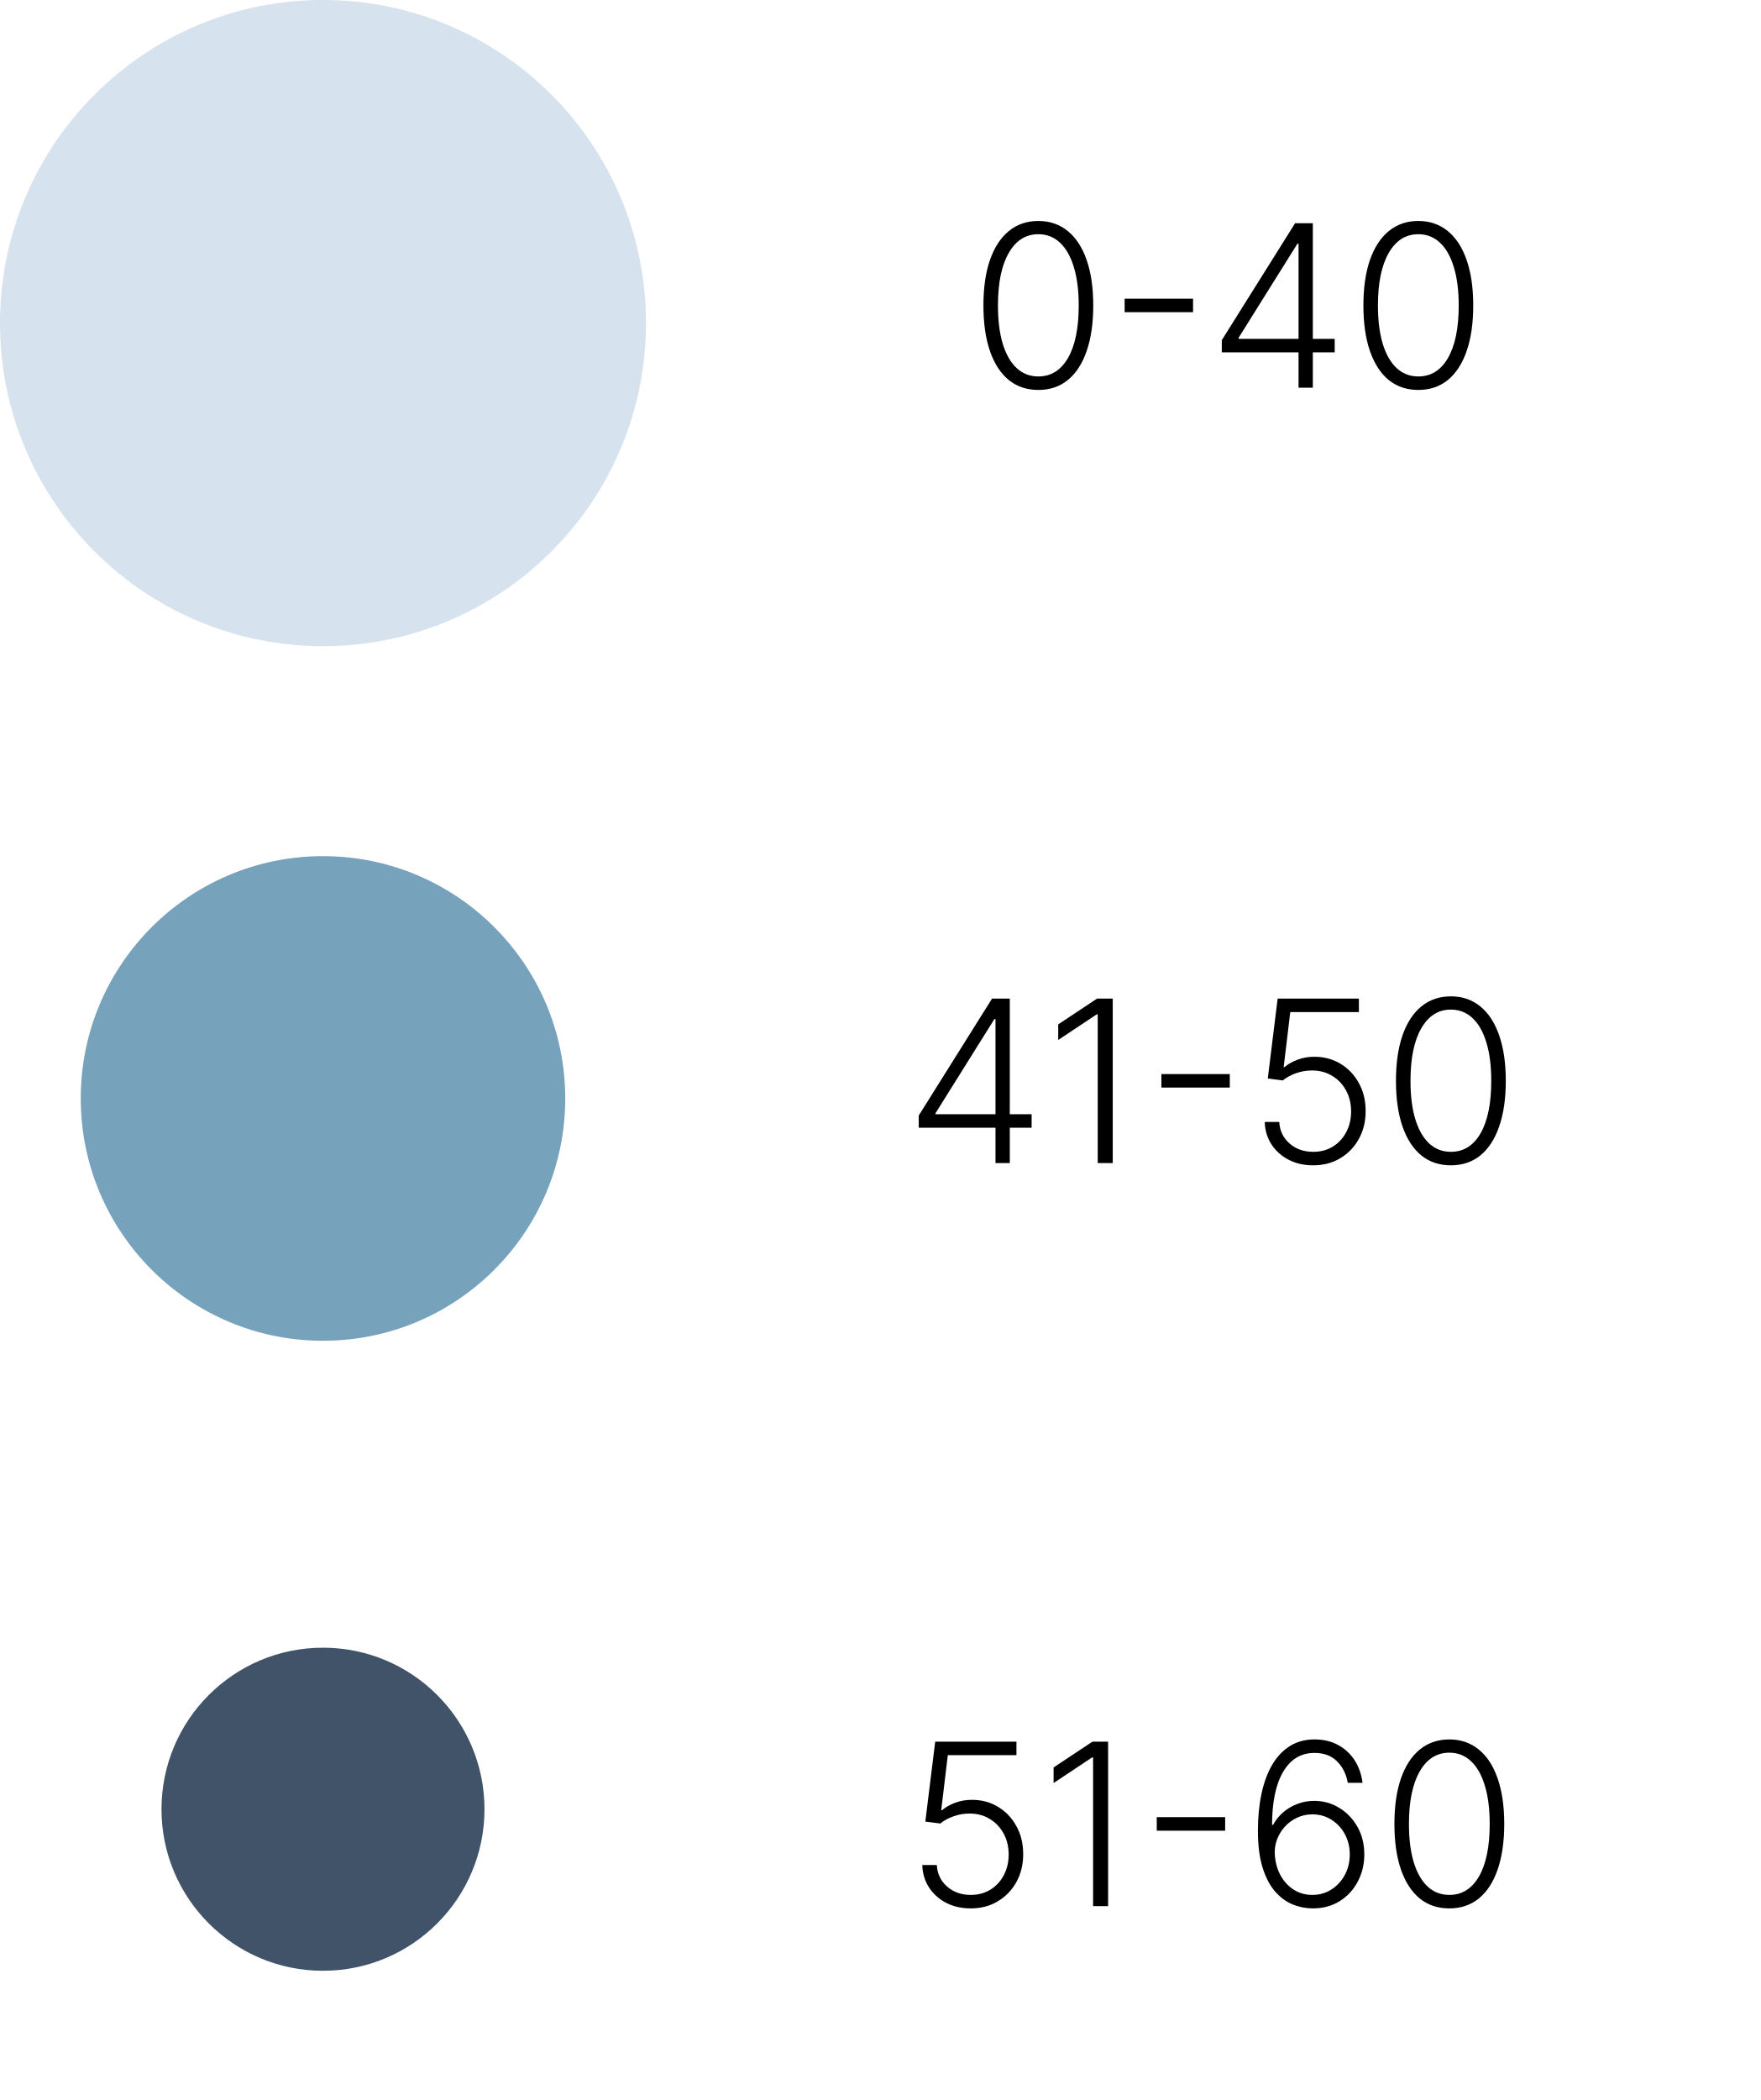
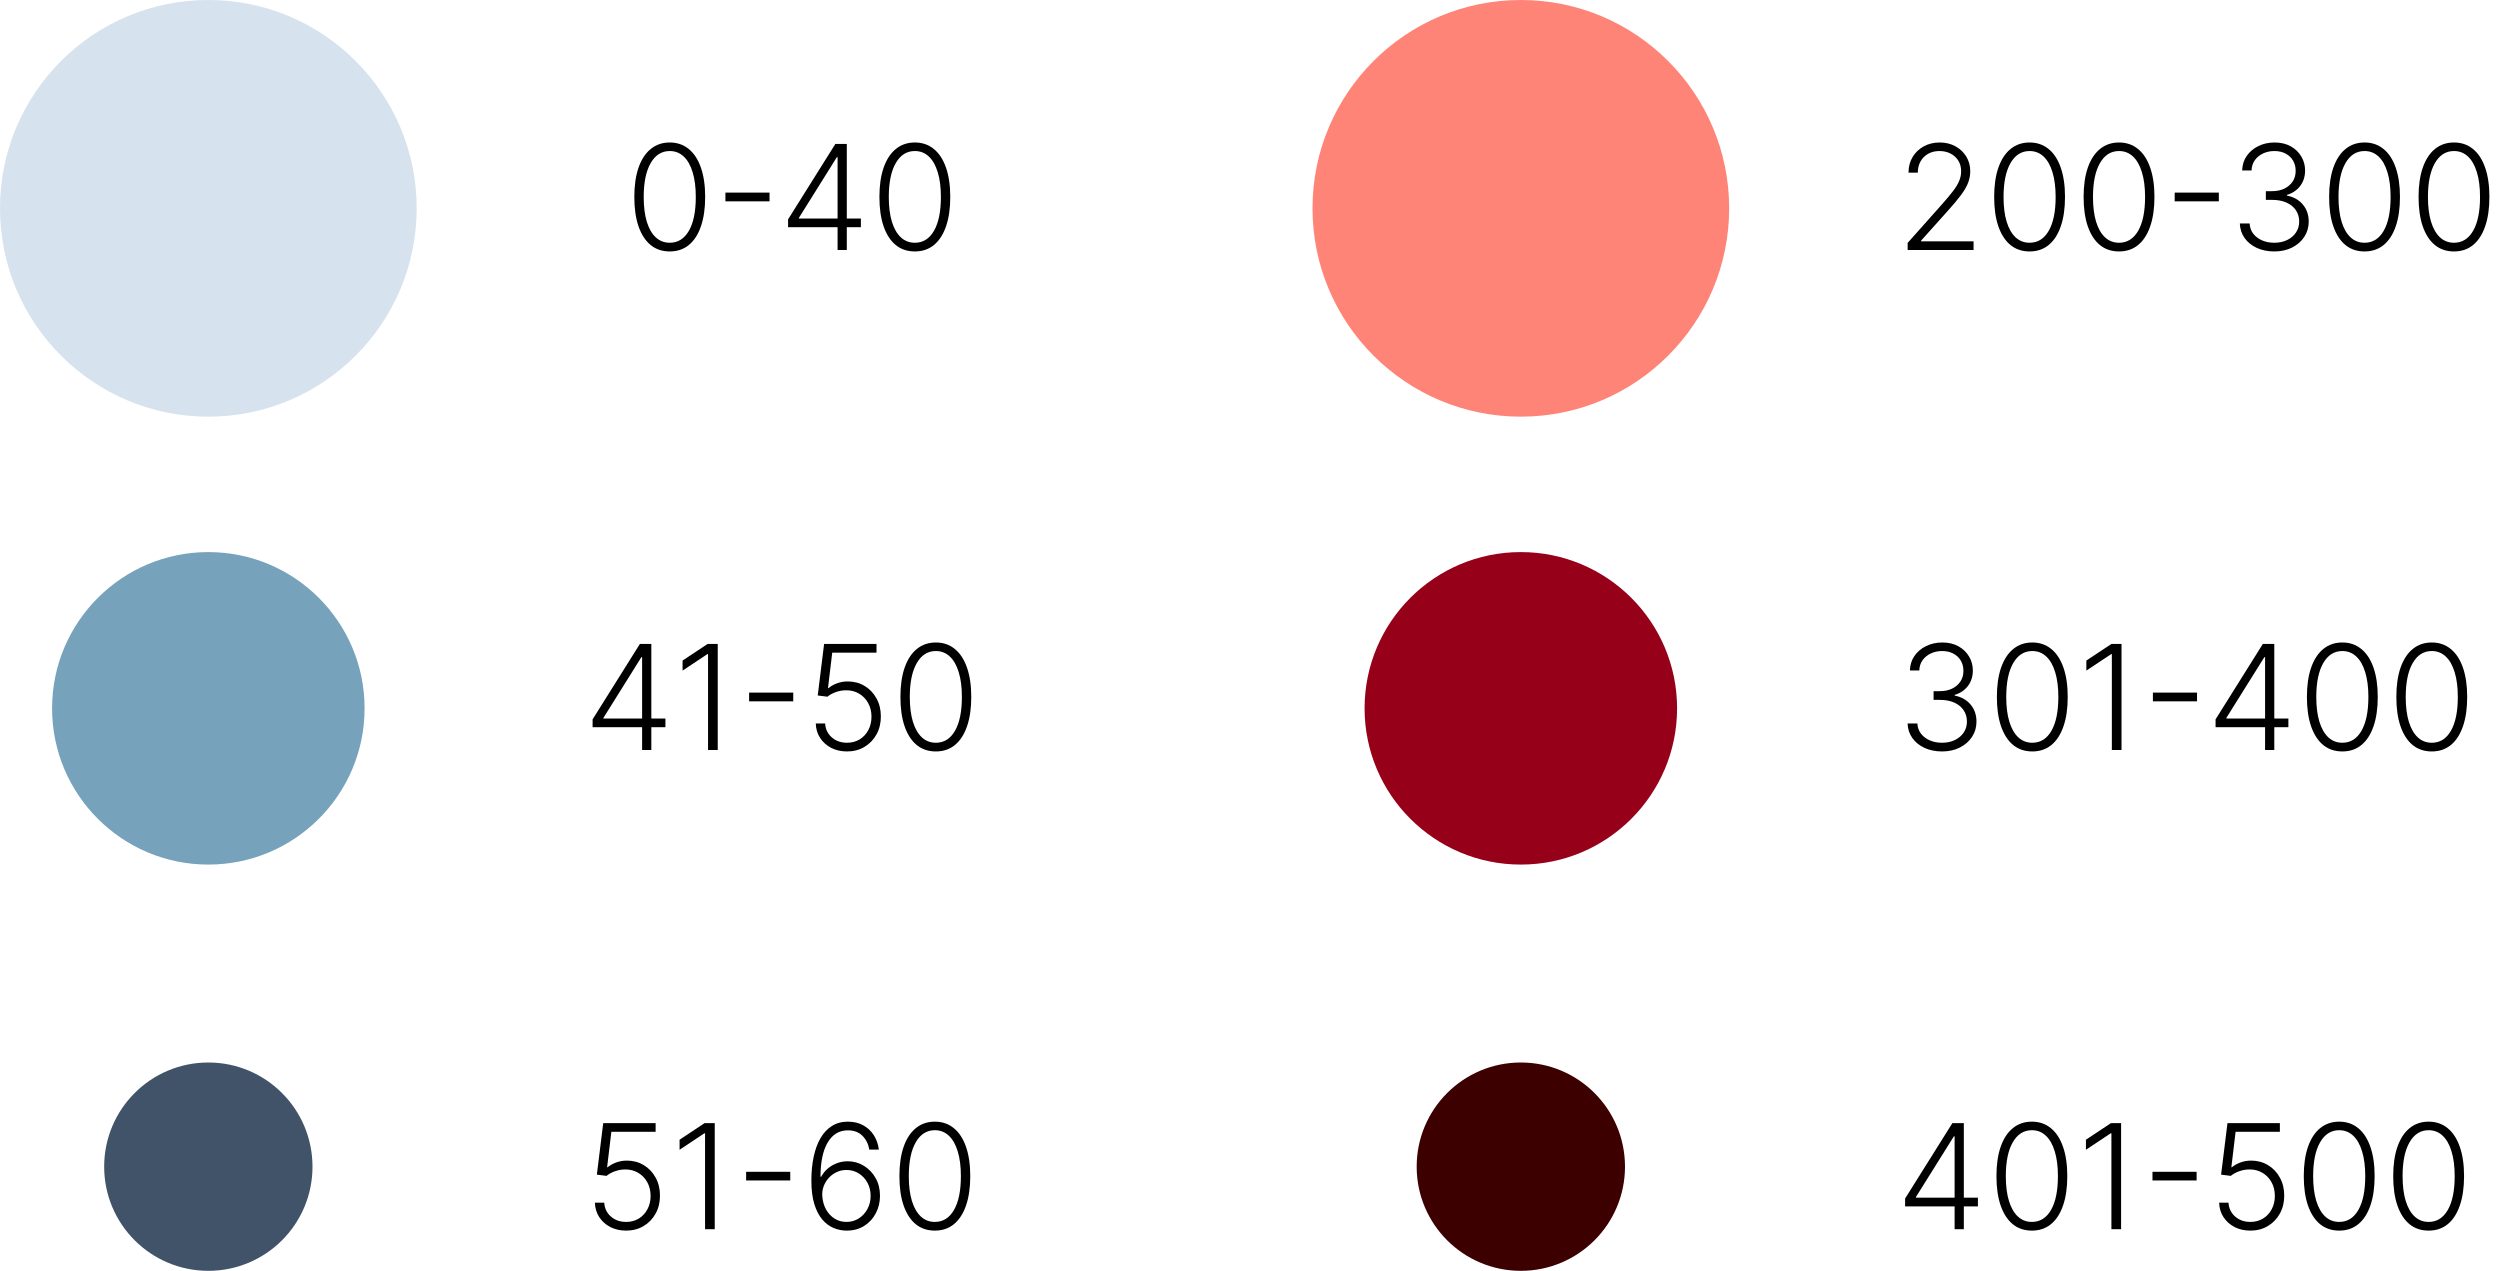
- <svg xmlns="http://www.w3.org/2000/svg" width="109" height="130" viewBox="0 0 109 130" fill="none">
+ <svg xmlns="http://www.w3.org/2000/svg" width="240" height="122" viewBox="0 0 240 122" fill="none">
  <path d="M64.296 24.139C63.58 24.139 62.968 23.934 62.461 23.523C61.957 23.108 61.569 22.51 61.298 21.728C61.029 20.946 60.895 20.006 60.895 18.909C60.895 17.815 61.029 16.879 61.298 16.1C61.569 15.318 61.959 14.72 62.466 14.305C62.976 13.888 63.586 13.679 64.296 13.679C65.005 13.679 65.613 13.888 66.12 14.305C66.63 14.72 67.02 15.318 67.288 16.1C67.56 16.879 67.696 17.815 67.696 18.909C67.696 20.006 67.56 20.946 67.288 21.728C67.02 22.51 66.632 23.108 66.125 23.523C65.621 23.934 65.011 24.139 64.296 24.139ZM64.296 23.304C65.081 23.304 65.694 22.921 66.135 22.155C66.576 21.387 66.796 20.305 66.796 18.909C66.796 17.981 66.695 17.189 66.493 16.533C66.294 15.873 66.007 15.369 65.633 15.021C65.262 14.673 64.816 14.499 64.296 14.499C63.517 14.499 62.905 14.887 62.461 15.663C62.017 16.435 61.795 17.517 61.795 18.909C61.795 19.837 61.894 20.629 62.093 21.285C62.295 21.942 62.582 22.442 62.953 22.787C63.328 23.132 63.775 23.304 64.296 23.304ZM73.876 18.491V19.327H69.64V18.491H73.876ZM75.656 21.812V21.057L80.195 13.818H80.751V15.086H80.339L76.695 20.913V20.977H82.646V21.812H75.656ZM80.408 24V21.574V21.226V13.818H81.293V24H80.408ZM87.825 24.139C87.109 24.139 86.497 23.934 85.99 23.523C85.486 23.108 85.099 22.51 84.827 21.728C84.558 20.946 84.424 20.006 84.424 18.909C84.424 17.815 84.558 16.879 84.827 16.1C85.099 15.318 85.488 14.72 85.995 14.305C86.506 13.888 87.115 13.679 87.825 13.679C88.534 13.679 89.142 13.888 89.649 14.305C90.16 14.72 90.549 15.318 90.818 16.1C91.089 16.879 91.225 17.815 91.225 18.909C91.225 20.006 91.089 20.946 90.818 21.728C90.549 22.51 90.161 23.108 89.654 23.523C89.15 23.934 88.541 24.139 87.825 24.139ZM87.825 23.304C88.61 23.304 89.223 22.921 89.664 22.155C90.105 21.387 90.326 20.305 90.326 18.909C90.326 17.981 90.224 17.189 90.022 16.533C89.823 15.873 89.537 15.369 89.162 15.021C88.791 14.673 88.345 14.499 87.825 14.499C87.046 14.499 86.434 14.887 85.99 15.663C85.546 16.435 85.324 17.517 85.324 18.909C85.324 19.837 85.424 20.629 85.622 21.285C85.825 21.942 86.111 22.442 86.482 22.787C86.857 23.132 87.304 23.304 87.825 23.304Z" fill="black" />
  <circle cx="20" cy="20" r="20" fill="#D6E2ED" />
  <path d="M56.89 69.812V69.057L61.429 61.818H61.986V63.086H61.573L57.929 68.913V68.977H63.88V69.812H56.89ZM61.643 72V69.574V69.226V61.818H62.528V72H61.643ZM68.903 61.818V72H67.973V62.793H67.913L65.527 64.379V63.414L67.933 61.818H68.903ZM76.151 66.492V67.327H71.915V66.492H76.151ZM81.317 72.139C80.75 72.139 80.243 72.025 79.795 71.796C79.351 71.564 78.996 71.246 78.731 70.842C78.469 70.437 78.33 69.975 78.314 69.454H79.214C79.243 69.995 79.456 70.439 79.85 70.787C80.244 71.132 80.733 71.304 81.317 71.304C81.771 71.304 82.175 71.196 82.53 70.981C82.884 70.762 83.161 70.464 83.36 70.086C83.562 69.705 83.663 69.276 83.663 68.798C83.66 68.301 83.552 67.864 83.34 67.486C83.128 67.105 82.84 66.806 82.475 66.591C82.114 66.376 81.708 66.268 81.257 66.268C80.915 66.264 80.581 66.321 80.253 66.437C79.924 66.553 79.651 66.702 79.432 66.884L78.503 66.765L79.114 61.818H84.145V62.653H79.895L79.487 66.059H79.537C79.762 65.87 80.036 65.716 80.357 65.597C80.682 65.477 81.025 65.418 81.386 65.418C81.986 65.418 82.525 65.562 83.002 65.85C83.483 66.138 83.862 66.536 84.14 67.043C84.422 67.547 84.563 68.127 84.563 68.783C84.563 69.426 84.422 70.001 84.14 70.508C83.862 71.012 83.478 71.41 82.987 71.702C82.5 71.993 81.943 72.139 81.317 72.139ZM89.84 72.139C89.124 72.139 88.513 71.934 88.006 71.523C87.502 71.108 87.114 70.51 86.843 69.728C86.574 68.946 86.44 68.006 86.44 66.909C86.44 65.815 86.574 64.879 86.843 64.1C87.114 63.318 87.504 62.72 88.011 62.305C88.521 61.888 89.131 61.679 89.84 61.679C90.55 61.679 91.158 61.888 91.665 62.305C92.175 62.72 92.565 63.318 92.833 64.1C93.105 64.879 93.241 65.815 93.241 66.909C93.241 68.006 93.105 68.946 92.833 69.728C92.565 70.51 92.177 71.108 91.67 71.523C91.166 71.934 90.556 72.139 89.84 72.139ZM89.84 71.304C90.626 71.304 91.239 70.921 91.68 70.156C92.121 69.387 92.341 68.305 92.341 66.909C92.341 65.981 92.24 65.189 92.038 64.533C91.839 63.873 91.552 63.369 91.178 63.021C90.806 62.673 90.361 62.499 89.84 62.499C89.061 62.499 88.45 62.887 88.006 63.663C87.562 64.435 87.34 65.517 87.34 66.909C87.34 67.837 87.439 68.629 87.638 69.285C87.84 69.942 88.127 70.442 88.498 70.787C88.873 71.132 89.32 71.304 89.84 71.304Z" fill="black" />
  <path d="M60.111 118.139C59.545 118.139 59.038 118.025 58.59 117.796C58.146 117.564 57.791 117.246 57.526 116.842C57.264 116.437 57.125 115.975 57.109 115.455H58.008C58.038 115.995 58.251 116.439 58.645 116.787C59.039 117.132 59.528 117.304 60.111 117.304C60.566 117.304 60.97 117.196 61.325 116.981C61.679 116.762 61.956 116.464 62.155 116.086C62.357 115.705 62.458 115.276 62.458 114.798C62.455 114.301 62.347 113.864 62.135 113.486C61.923 113.105 61.635 112.806 61.27 112.591C60.909 112.375 60.503 112.268 60.052 112.268C59.711 112.264 59.376 112.321 59.048 112.437C58.719 112.553 58.446 112.702 58.227 112.884L57.298 112.765L57.909 107.818H62.94V108.653H58.69L58.282 112.059H58.332C58.557 111.87 58.831 111.716 59.152 111.597C59.477 111.477 59.82 111.418 60.181 111.418C60.781 111.418 61.32 111.562 61.797 111.85C62.278 112.138 62.657 112.536 62.935 113.043C63.217 113.547 63.358 114.127 63.358 114.783C63.358 115.426 63.217 116.001 62.935 116.509C62.657 117.012 62.273 117.41 61.782 117.702C61.295 117.993 60.738 118.139 60.111 118.139ZM68.615 107.818V118H67.686V108.793H67.626L65.24 110.379V109.414L67.646 107.818H68.615ZM75.864 112.491V113.327H71.628V112.491H75.864ZM81.258 118.139C80.837 118.136 80.426 118.051 80.025 117.886C79.624 117.717 79.263 117.446 78.941 117.075C78.62 116.701 78.365 116.207 78.176 115.594C77.987 114.981 77.892 114.227 77.892 113.332C77.892 112.503 77.965 111.744 78.111 111.055C78.257 110.365 78.476 109.769 78.767 109.265C79.059 108.761 79.424 108.372 79.861 108.097C80.299 107.818 80.811 107.679 81.397 107.679C81.948 107.679 82.433 107.793 82.854 108.022C83.275 108.247 83.616 108.562 83.878 108.967C84.14 109.371 84.304 109.837 84.37 110.364H83.456C83.363 109.827 83.142 109.384 82.794 109.036C82.446 108.688 81.981 108.514 81.397 108.514C80.562 108.514 79.916 108.902 79.459 109.678C79.001 110.45 78.771 111.547 78.767 112.969H78.832C78.994 112.667 79.203 112.407 79.459 112.188C79.717 111.966 80.01 111.794 80.338 111.671C80.666 111.545 81.011 111.482 81.373 111.482C81.939 111.482 82.458 111.626 82.929 111.915C83.399 112.2 83.775 112.593 84.057 113.093C84.339 113.59 84.48 114.159 84.48 114.798C84.48 115.405 84.346 115.963 84.077 116.474C83.812 116.984 83.437 117.39 82.954 117.692C82.473 117.993 81.908 118.143 81.258 118.139ZM81.258 117.304C81.702 117.304 82.098 117.191 82.446 116.966C82.798 116.741 83.075 116.439 83.277 116.061C83.479 115.68 83.58 115.259 83.58 114.798C83.58 114.338 83.479 113.92 83.277 113.545C83.075 113.171 82.798 112.873 82.446 112.651C82.098 112.429 81.702 112.317 81.258 112.317C80.92 112.317 80.605 112.387 80.314 112.526C80.022 112.662 79.768 112.849 79.553 113.088C79.341 113.323 79.178 113.594 79.066 113.898C78.956 114.203 78.915 114.523 78.941 114.858C78.978 115.325 79.099 115.745 79.304 116.116C79.513 116.484 79.785 116.774 80.12 116.986C80.458 117.198 80.837 117.304 81.258 117.304ZM89.745 118.139C89.029 118.139 88.417 117.934 87.91 117.523C87.406 117.108 87.019 116.51 86.747 115.728C86.478 114.946 86.344 114.006 86.344 112.909C86.344 111.815 86.478 110.879 86.747 110.1C87.019 109.318 87.408 108.72 87.915 108.305C88.425 107.888 89.035 107.679 89.745 107.679C90.454 107.679 91.062 107.888 91.569 108.305C92.08 108.72 92.469 109.318 92.738 110.1C93.009 110.879 93.145 111.815 93.145 112.909C93.145 114.006 93.009 114.946 92.738 115.728C92.469 116.51 92.081 117.108 91.574 117.523C91.07 117.934 90.461 118.139 89.745 118.139ZM89.745 117.304C90.53 117.304 91.143 116.921 91.584 116.156C92.025 115.387 92.245 114.304 92.245 112.909C92.245 111.981 92.144 111.189 91.942 110.533C91.743 109.873 91.457 109.369 91.082 109.021C90.711 108.673 90.265 108.499 89.745 108.499C88.966 108.499 88.354 108.887 87.91 109.663C87.466 110.435 87.244 111.517 87.244 112.909C87.244 113.837 87.343 114.629 87.542 115.286C87.744 115.942 88.031 116.442 88.402 116.787C88.777 117.132 89.224 117.304 89.745 117.304Z" fill="black" />
  <circle cx="20" cy="68" r="15" fill="#76A2BC" />
  <circle cx="20" cy="112" r="10" fill="#405368" />
+   <path d="M183.134 24V23.319L186.46 19.58C186.894 19.09 187.243 18.671 187.509 18.322C187.774 17.974 187.966 17.653 188.085 17.358C188.208 17.063 188.269 16.756 188.269 16.438C188.269 16.05 188.178 15.712 187.996 15.424C187.817 15.132 187.57 14.905 187.255 14.743C186.94 14.581 186.585 14.499 186.191 14.499C185.773 14.499 185.407 14.589 185.092 14.768C184.781 14.947 184.539 15.192 184.366 15.504C184.194 15.815 184.108 16.173 184.108 16.577H183.218C183.218 16.014 183.347 15.515 183.606 15.081C183.868 14.643 184.224 14.3 184.675 14.052C185.129 13.803 185.643 13.679 186.216 13.679C186.783 13.679 187.286 13.802 187.727 14.047C188.168 14.289 188.514 14.619 188.766 15.036C189.018 15.454 189.144 15.921 189.144 16.438C189.144 16.813 189.078 17.176 188.945 17.527C188.816 17.878 188.592 18.269 188.274 18.7C187.956 19.131 187.515 19.658 186.952 20.281L184.426 23.1V23.165H189.462V24H183.134ZM194.84 24.139C194.124 24.139 193.513 23.934 193.006 23.523C192.502 23.108 192.114 22.51 191.843 21.728C191.574 20.946 191.44 20.006 191.44 18.909C191.44 17.815 191.574 16.879 191.843 16.1C192.114 15.318 192.504 14.72 193.011 14.305C193.521 13.888 194.131 13.679 194.84 13.679C195.55 13.679 196.158 13.888 196.665 14.305C197.175 14.72 197.565 15.318 197.833 16.1C198.105 16.879 198.241 17.815 198.241 18.909C198.241 20.006 198.105 20.946 197.833 21.728C197.565 22.51 197.177 23.108 196.67 23.523C196.166 23.934 195.556 24.139 194.84 24.139ZM194.84 23.304C195.626 23.304 196.239 22.921 196.68 22.155C197.121 21.387 197.341 20.305 197.341 18.909C197.341 17.981 197.24 17.189 197.038 16.533C196.839 15.873 196.552 15.369 196.178 15.021C195.807 14.673 195.361 14.499 194.84 14.499C194.061 14.499 193.45 14.887 193.006 15.663C192.562 16.435 192.34 17.517 192.34 18.909C192.34 19.837 192.439 20.629 192.638 21.285C192.84 21.942 193.127 22.442 193.498 22.787C193.873 23.132 194.32 23.304 194.84 23.304ZM203.426 24.139C202.71 24.139 202.099 23.934 201.592 23.523C201.088 23.108 200.7 22.51 200.428 21.728C200.16 20.946 200.026 20.006 200.026 18.909C200.026 17.815 200.16 16.879 200.428 16.1C200.7 15.318 201.09 14.72 201.597 14.305C202.107 13.888 202.717 13.679 203.426 13.679C204.136 13.679 204.744 13.888 205.251 14.305C205.761 14.72 206.151 15.318 206.419 16.1C206.691 16.879 206.827 17.815 206.827 18.909C206.827 20.006 206.691 20.946 206.419 21.728C206.151 22.51 205.763 23.108 205.256 23.523C204.752 23.934 204.142 24.139 203.426 24.139ZM203.426 23.304C204.212 23.304 204.825 22.921 205.266 22.155C205.707 21.387 205.927 20.305 205.927 18.909C205.927 17.981 205.826 17.189 205.624 16.533C205.425 15.873 205.138 15.369 204.764 15.021C204.392 14.673 203.947 14.499 203.426 14.499C202.647 14.499 202.036 14.887 201.592 15.663C201.148 16.435 200.926 17.517 200.926 18.909C200.926 19.837 201.025 20.629 201.224 21.285C201.426 21.942 201.713 22.442 202.084 22.787C202.459 23.132 202.906 23.304 203.426 23.304ZM213.007 18.491V19.327H208.771V18.491H213.007ZM218.336 24.139C217.71 24.139 217.15 24.026 216.656 23.801C216.162 23.572 215.771 23.256 215.482 22.852C215.194 22.447 215.042 21.982 215.025 21.454H215.965C215.981 21.826 216.096 22.151 216.308 22.429C216.52 22.704 216.802 22.919 217.153 23.075C217.504 23.228 217.895 23.304 218.326 23.304C218.797 23.304 219.211 23.216 219.569 23.041C219.93 22.865 220.212 22.625 220.414 22.32C220.62 22.011 220.722 21.663 220.722 21.276C220.722 20.865 220.618 20.502 220.409 20.187C220.2 19.872 219.901 19.627 219.509 19.451C219.122 19.275 218.658 19.188 218.117 19.188H217.521V18.352H218.117C218.558 18.352 218.948 18.273 219.286 18.114C219.627 17.951 219.896 17.724 220.091 17.433C220.287 17.141 220.384 16.798 220.384 16.403C220.384 16.029 220.3 15.699 220.131 15.414C219.962 15.129 219.723 14.905 219.415 14.743C219.11 14.581 218.754 14.499 218.346 14.499C217.952 14.499 217.59 14.575 217.262 14.728C216.934 14.88 216.669 15.096 216.467 15.374C216.268 15.653 216.162 15.982 216.149 16.364H215.249C215.262 15.833 215.408 15.368 215.686 14.967C215.968 14.562 216.341 14.247 216.805 14.022C217.272 13.793 217.789 13.679 218.356 13.679C218.956 13.679 219.475 13.802 219.912 14.047C220.35 14.292 220.688 14.619 220.926 15.026C221.168 15.431 221.289 15.876 221.289 16.364C221.289 16.944 221.132 17.441 220.817 17.855C220.502 18.266 220.078 18.551 219.544 18.71V18.775C220.194 18.904 220.704 19.192 221.075 19.64C221.45 20.084 221.637 20.629 221.637 21.276C221.637 21.819 221.495 22.308 221.21 22.742C220.925 23.173 220.534 23.514 220.036 23.766C219.543 24.015 218.976 24.139 218.336 24.139ZM226.997 24.139C226.281 24.139 225.669 23.934 225.162 23.523C224.658 23.108 224.271 22.51 223.999 21.728C223.73 20.946 223.596 20.006 223.596 18.909C223.596 17.815 223.73 16.879 223.999 16.1C224.271 15.318 224.66 14.72 225.167 14.305C225.677 13.888 226.287 13.679 226.997 13.679C227.706 13.679 228.314 13.888 228.821 14.305C229.332 14.72 229.721 15.318 229.99 16.1C230.261 16.879 230.397 17.815 230.397 18.909C230.397 20.006 230.261 20.946 229.99 21.728C229.721 22.51 229.333 23.108 228.826 23.523C228.322 23.934 227.713 24.139 226.997 24.139ZM226.997 23.304C227.782 23.304 228.395 22.921 228.836 22.155C229.277 21.387 229.497 20.305 229.497 18.909C229.497 17.981 229.396 17.189 229.194 16.533C228.995 15.873 228.709 15.369 228.334 15.021C227.963 14.673 227.517 14.499 226.997 14.499C226.218 14.499 225.606 14.887 225.162 15.663C224.718 16.435 224.496 17.517 224.496 18.909C224.496 19.837 224.595 20.629 224.794 21.285C224.996 21.942 225.283 22.442 225.654 22.787C226.029 23.132 226.476 23.304 226.997 23.304ZM235.583 24.139C234.867 24.139 234.255 23.934 233.748 23.523C233.244 23.108 232.856 22.51 232.585 21.728C232.316 20.946 232.182 20.006 232.182 18.909C232.182 17.815 232.316 16.879 232.585 16.1C232.856 15.318 233.246 14.72 233.753 14.305C234.263 13.888 234.873 13.679 235.583 13.679C236.292 13.679 236.9 13.888 237.407 14.305C237.918 14.72 238.307 15.318 238.575 16.1C238.847 16.879 238.983 17.815 238.983 18.909C238.983 20.006 238.847 20.946 238.575 21.728C238.307 22.51 237.919 23.108 237.412 23.523C236.908 23.934 236.298 24.139 235.583 24.139ZM235.583 23.304C236.368 23.304 236.981 22.921 237.422 22.155C237.863 21.387 238.083 20.305 238.083 18.909C238.083 17.981 237.982 17.189 237.78 16.533C237.581 15.873 237.294 15.369 236.92 15.021C236.549 14.673 236.103 14.499 235.583 14.499C234.804 14.499 234.192 14.887 233.748 15.663C233.304 16.435 233.082 17.517 233.082 18.909C233.082 19.837 233.181 20.629 233.38 21.285C233.582 21.942 233.869 22.442 234.24 22.787C234.615 23.132 235.062 23.304 235.583 23.304Z" fill="black" />
+   <circle cx="146" cy="20" r="20" fill="#FF8478" />
+   <path d="M186.44 72.139C185.813 72.139 185.253 72.026 184.759 71.801C184.265 71.572 183.874 71.256 183.586 70.852C183.298 70.447 183.145 69.981 183.129 69.454H184.068C184.085 69.826 184.199 70.151 184.411 70.429C184.623 70.704 184.905 70.919 185.256 71.075C185.608 71.228 185.999 71.304 186.43 71.304C186.9 71.304 187.315 71.216 187.673 71.04C188.034 70.865 188.316 70.624 188.518 70.32C188.723 70.011 188.826 69.663 188.826 69.276C188.826 68.865 188.722 68.502 188.513 68.187C188.304 67.872 188.004 67.627 187.613 67.451C187.225 67.275 186.761 67.188 186.221 67.188H185.624V66.352H186.221C186.662 66.352 187.051 66.273 187.389 66.114C187.731 65.951 187.999 65.724 188.195 65.433C188.39 65.141 188.488 64.798 188.488 64.403C188.488 64.029 188.403 63.699 188.234 63.414C188.065 63.129 187.827 62.905 187.518 62.743C187.214 62.581 186.857 62.499 186.45 62.499C186.055 62.499 185.694 62.575 185.366 62.728C185.038 62.88 184.772 63.096 184.57 63.374C184.371 63.653 184.265 63.983 184.252 64.364H183.352C183.366 63.833 183.511 63.368 183.79 62.967C184.071 62.562 184.444 62.247 184.908 62.022C185.376 61.793 185.893 61.679 186.46 61.679C187.059 61.679 187.578 61.802 188.016 62.047C188.453 62.292 188.791 62.619 189.03 63.026C189.272 63.431 189.393 63.876 189.393 64.364C189.393 64.944 189.235 65.441 188.92 65.855C188.606 66.266 188.181 66.551 187.648 66.71V66.775C188.297 66.904 188.808 67.192 189.179 67.64C189.554 68.084 189.741 68.629 189.741 69.276C189.741 69.819 189.598 70.308 189.313 70.742C189.028 71.173 188.637 71.514 188.14 71.766C187.646 72.015 187.079 72.139 186.44 72.139ZM195.1 72.139C194.384 72.139 193.773 71.934 193.266 71.523C192.762 71.108 192.374 70.51 192.102 69.728C191.834 68.946 191.7 68.006 191.7 66.909C191.7 65.815 191.834 64.879 192.102 64.1C192.374 63.318 192.763 62.72 193.271 62.305C193.781 61.888 194.391 61.679 195.1 61.679C195.809 61.679 196.418 61.888 196.925 62.305C197.435 62.72 197.825 63.318 198.093 64.1C198.365 64.879 198.501 65.815 198.501 66.909C198.501 68.006 198.365 68.946 198.093 69.728C197.825 70.51 197.437 71.108 196.93 71.523C196.426 71.934 195.816 72.139 195.1 72.139ZM195.1 71.304C195.886 71.304 196.499 70.921 196.94 70.156C197.38 69.387 197.601 68.305 197.601 66.909C197.601 65.981 197.5 65.189 197.298 64.533C197.099 63.873 196.812 63.369 196.438 63.021C196.066 62.673 195.621 62.499 195.1 62.499C194.321 62.499 193.71 62.887 193.266 63.663C192.821 64.435 192.599 65.517 192.599 66.909C192.599 67.837 192.699 68.629 192.898 69.285C193.1 69.942 193.387 70.442 193.758 70.787C194.132 71.132 194.58 71.304 195.1 71.304ZM203.666 61.818V72H202.737V62.793H202.677L200.29 64.379V63.414L202.697 61.818H203.666ZM210.915 66.492V67.327H206.679V66.492H210.915ZM212.695 69.812V69.057L217.234 61.818H217.79V63.086H217.378L213.734 68.913V68.977H219.685V69.812H212.695ZM217.447 72V69.574V69.226V61.818H218.332V72H217.447ZM224.864 72.139C224.148 72.139 223.536 71.934 223.029 71.523C222.526 71.108 222.138 70.51 221.866 69.728C221.597 68.946 221.463 68.006 221.463 66.909C221.463 65.815 221.597 64.879 221.866 64.1C222.138 63.318 222.527 62.72 223.034 62.305C223.545 61.888 224.155 61.679 224.864 61.679C225.573 61.679 226.181 61.888 226.688 62.305C227.199 62.72 227.588 63.318 227.857 64.1C228.128 64.879 228.264 65.815 228.264 66.909C228.264 68.006 228.128 68.946 227.857 69.728C227.588 70.51 227.2 71.108 226.693 71.523C226.19 71.934 225.58 72.139 224.864 72.139ZM224.864 71.304C225.649 71.304 226.262 70.921 226.703 70.156C227.144 69.387 227.365 68.305 227.365 66.909C227.365 65.981 227.263 65.189 227.061 64.533C226.862 63.873 226.576 63.369 226.201 63.021C225.83 62.673 225.384 62.499 224.864 62.499C224.085 62.499 223.473 62.887 223.029 63.663C222.585 64.435 222.363 65.517 222.363 66.909C222.363 67.837 222.463 68.629 222.661 69.285C222.864 69.942 223.15 70.442 223.521 70.787C223.896 71.132 224.343 71.304 224.864 71.304ZM233.45 72.139C232.734 72.139 232.122 71.934 231.615 71.523C231.111 71.108 230.724 70.51 230.452 69.728C230.183 68.946 230.049 68.006 230.049 66.909C230.049 65.815 230.183 64.879 230.452 64.1C230.724 63.318 231.113 62.72 231.62 62.305C232.131 61.888 232.74 61.679 233.45 61.679C234.159 61.679 234.767 61.888 235.274 62.305C235.785 62.72 236.174 63.318 236.443 64.1C236.714 64.879 236.85 65.815 236.85 66.909C236.85 68.006 236.714 68.946 236.443 69.728C236.174 70.51 235.786 71.108 235.279 71.523C234.776 71.934 234.166 72.139 233.45 72.139ZM233.45 71.304C234.235 71.304 234.848 70.921 235.289 70.156C235.73 69.387 235.95 68.305 235.95 66.909C235.95 65.981 235.849 65.189 235.647 64.533C235.448 63.873 235.162 63.369 234.787 63.021C234.416 62.673 233.97 62.499 233.45 62.499C232.671 62.499 232.059 62.887 231.615 63.663C231.171 64.435 230.949 65.517 230.949 66.909C230.949 67.837 231.048 68.629 231.247 69.285C231.45 69.942 231.736 70.442 232.107 70.787C232.482 71.132 232.929 71.304 233.45 71.304Z" fill="black" />
+   <path d="M182.89 115.812V115.057L187.429 107.818H187.986V109.086H187.573L183.929 114.913V114.977H189.88V115.812H182.89ZM187.643 118V115.574V115.226V107.818H188.528V118H187.643ZM195.059 118.139C194.343 118.139 193.732 117.934 193.225 117.523C192.721 117.108 192.333 116.51 192.061 115.728C191.793 114.946 191.659 114.006 191.659 112.909C191.659 111.815 191.793 110.879 192.061 110.1C192.333 109.318 192.722 108.72 193.23 108.305C193.74 107.888 194.35 107.679 195.059 107.679C195.768 107.679 196.377 107.888 196.884 108.305C197.394 108.72 197.784 109.318 198.052 110.1C198.324 110.879 198.46 111.815 198.46 112.909C198.46 114.006 198.324 114.946 198.052 115.728C197.784 116.51 197.396 117.108 196.889 117.523C196.385 117.934 195.775 118.139 195.059 118.139ZM195.059 117.304C195.845 117.304 196.458 116.921 196.899 116.156C197.339 115.387 197.56 114.304 197.56 112.909C197.56 111.981 197.459 111.189 197.257 110.533C197.058 109.873 196.771 109.369 196.396 109.021C196.025 108.673 195.579 108.499 195.059 108.499C194.28 108.499 193.669 108.887 193.225 109.663C192.78 110.435 192.558 111.517 192.558 112.909C192.558 113.837 192.658 114.629 192.857 115.286C193.059 115.942 193.346 116.442 193.717 116.787C194.091 117.132 194.539 117.304 195.059 117.304ZM203.625 107.818V118H202.695V108.793H202.636L200.249 110.379V109.414L202.656 107.818H203.625ZM210.874 112.491V113.327H206.638V112.491H210.874ZM216.039 118.139C215.472 118.139 214.965 118.025 214.518 117.796C214.074 117.564 213.719 117.246 213.454 116.842C213.192 116.437 213.053 115.975 213.036 115.455H213.936C213.966 115.995 214.178 116.439 214.573 116.787C214.967 117.132 215.456 117.304 216.039 117.304C216.493 117.304 216.898 117.196 217.252 116.981C217.607 116.762 217.884 116.464 218.083 116.086C218.285 115.705 218.386 115.276 218.386 114.798C218.383 114.301 218.275 113.864 218.063 113.486C217.851 113.105 217.562 112.806 217.198 112.591C216.836 112.375 216.43 112.268 215.98 112.268C215.638 112.264 215.303 112.321 214.975 112.437C214.647 112.553 214.374 112.702 214.155 112.884L213.225 112.765L213.837 107.818H218.868V108.653H214.617L214.21 112.059H214.259C214.485 111.87 214.758 111.716 215.08 111.597C215.405 111.477 215.748 111.418 216.109 111.418C216.709 111.418 217.247 111.562 217.725 111.85C218.205 112.138 218.585 112.536 218.863 113.043C219.145 113.547 219.286 114.127 219.286 114.783C219.286 115.426 219.145 116.001 218.863 116.509C218.585 117.012 218.2 117.41 217.71 117.702C217.222 117.993 216.666 118.139 216.039 118.139ZM224.563 118.139C223.847 118.139 223.236 117.934 222.729 117.523C222.225 117.108 221.837 116.51 221.565 115.728C221.297 114.946 221.162 114.006 221.162 112.909C221.162 111.815 221.297 110.879 221.565 110.1C221.837 109.318 222.226 108.72 222.733 108.305C223.244 107.888 223.854 107.679 224.563 107.679C225.272 107.679 225.881 107.888 226.388 108.305C226.898 108.72 227.287 109.318 227.556 110.1C227.828 110.879 227.964 111.815 227.964 112.909C227.964 114.006 227.828 114.946 227.556 115.728C227.287 116.51 226.9 117.108 226.393 117.523C225.889 117.934 225.279 118.139 224.563 118.139ZM224.563 117.304C225.349 117.304 225.962 116.921 226.403 116.156C226.843 115.387 227.064 114.304 227.064 112.909C227.064 111.981 226.963 111.189 226.76 110.533C226.562 109.873 226.275 109.369 225.9 109.021C225.529 108.673 225.083 108.499 224.563 108.499C223.784 108.499 223.173 108.887 222.729 109.663C222.284 110.435 222.062 111.517 222.062 112.909C222.062 113.837 222.162 114.629 222.361 115.286C222.563 115.942 222.849 116.442 223.221 116.787C223.595 117.132 224.043 117.304 224.563 117.304ZM233.149 118.139C232.433 118.139 231.822 117.934 231.314 117.523C230.811 117.108 230.423 116.51 230.151 115.728C229.883 114.946 229.748 114.006 229.748 112.909C229.748 111.815 229.883 110.879 230.151 110.1C230.423 109.318 230.812 108.72 231.319 108.305C231.83 107.888 232.44 107.679 233.149 107.679C233.858 107.679 234.466 107.888 234.974 108.305C235.484 108.72 235.873 109.318 236.142 110.1C236.414 110.879 236.55 111.815 236.55 112.909C236.55 114.006 236.414 114.946 236.142 115.728C235.873 116.51 235.486 117.108 234.979 117.523C234.475 117.934 233.865 118.139 233.149 118.139ZM233.149 117.304C233.934 117.304 234.548 116.921 234.988 116.156C235.429 115.387 235.65 114.304 235.65 112.909C235.65 111.981 235.549 111.189 235.346 110.533C235.148 109.873 234.861 109.369 234.486 109.021C234.115 108.673 233.669 108.499 233.149 108.499C232.37 108.499 231.759 108.887 231.314 109.663C230.87 110.435 230.648 111.517 230.648 112.909C230.648 113.837 230.748 114.629 230.947 115.286C231.149 115.942 231.435 116.442 231.807 116.787C232.181 117.132 232.629 117.304 233.149 117.304Z" fill="black" />
+   <circle cx="146" cy="68" r="15" fill="#960018" />
+   <circle cx="146" cy="112" r="10" fill="#3C0000" />
</svg>
